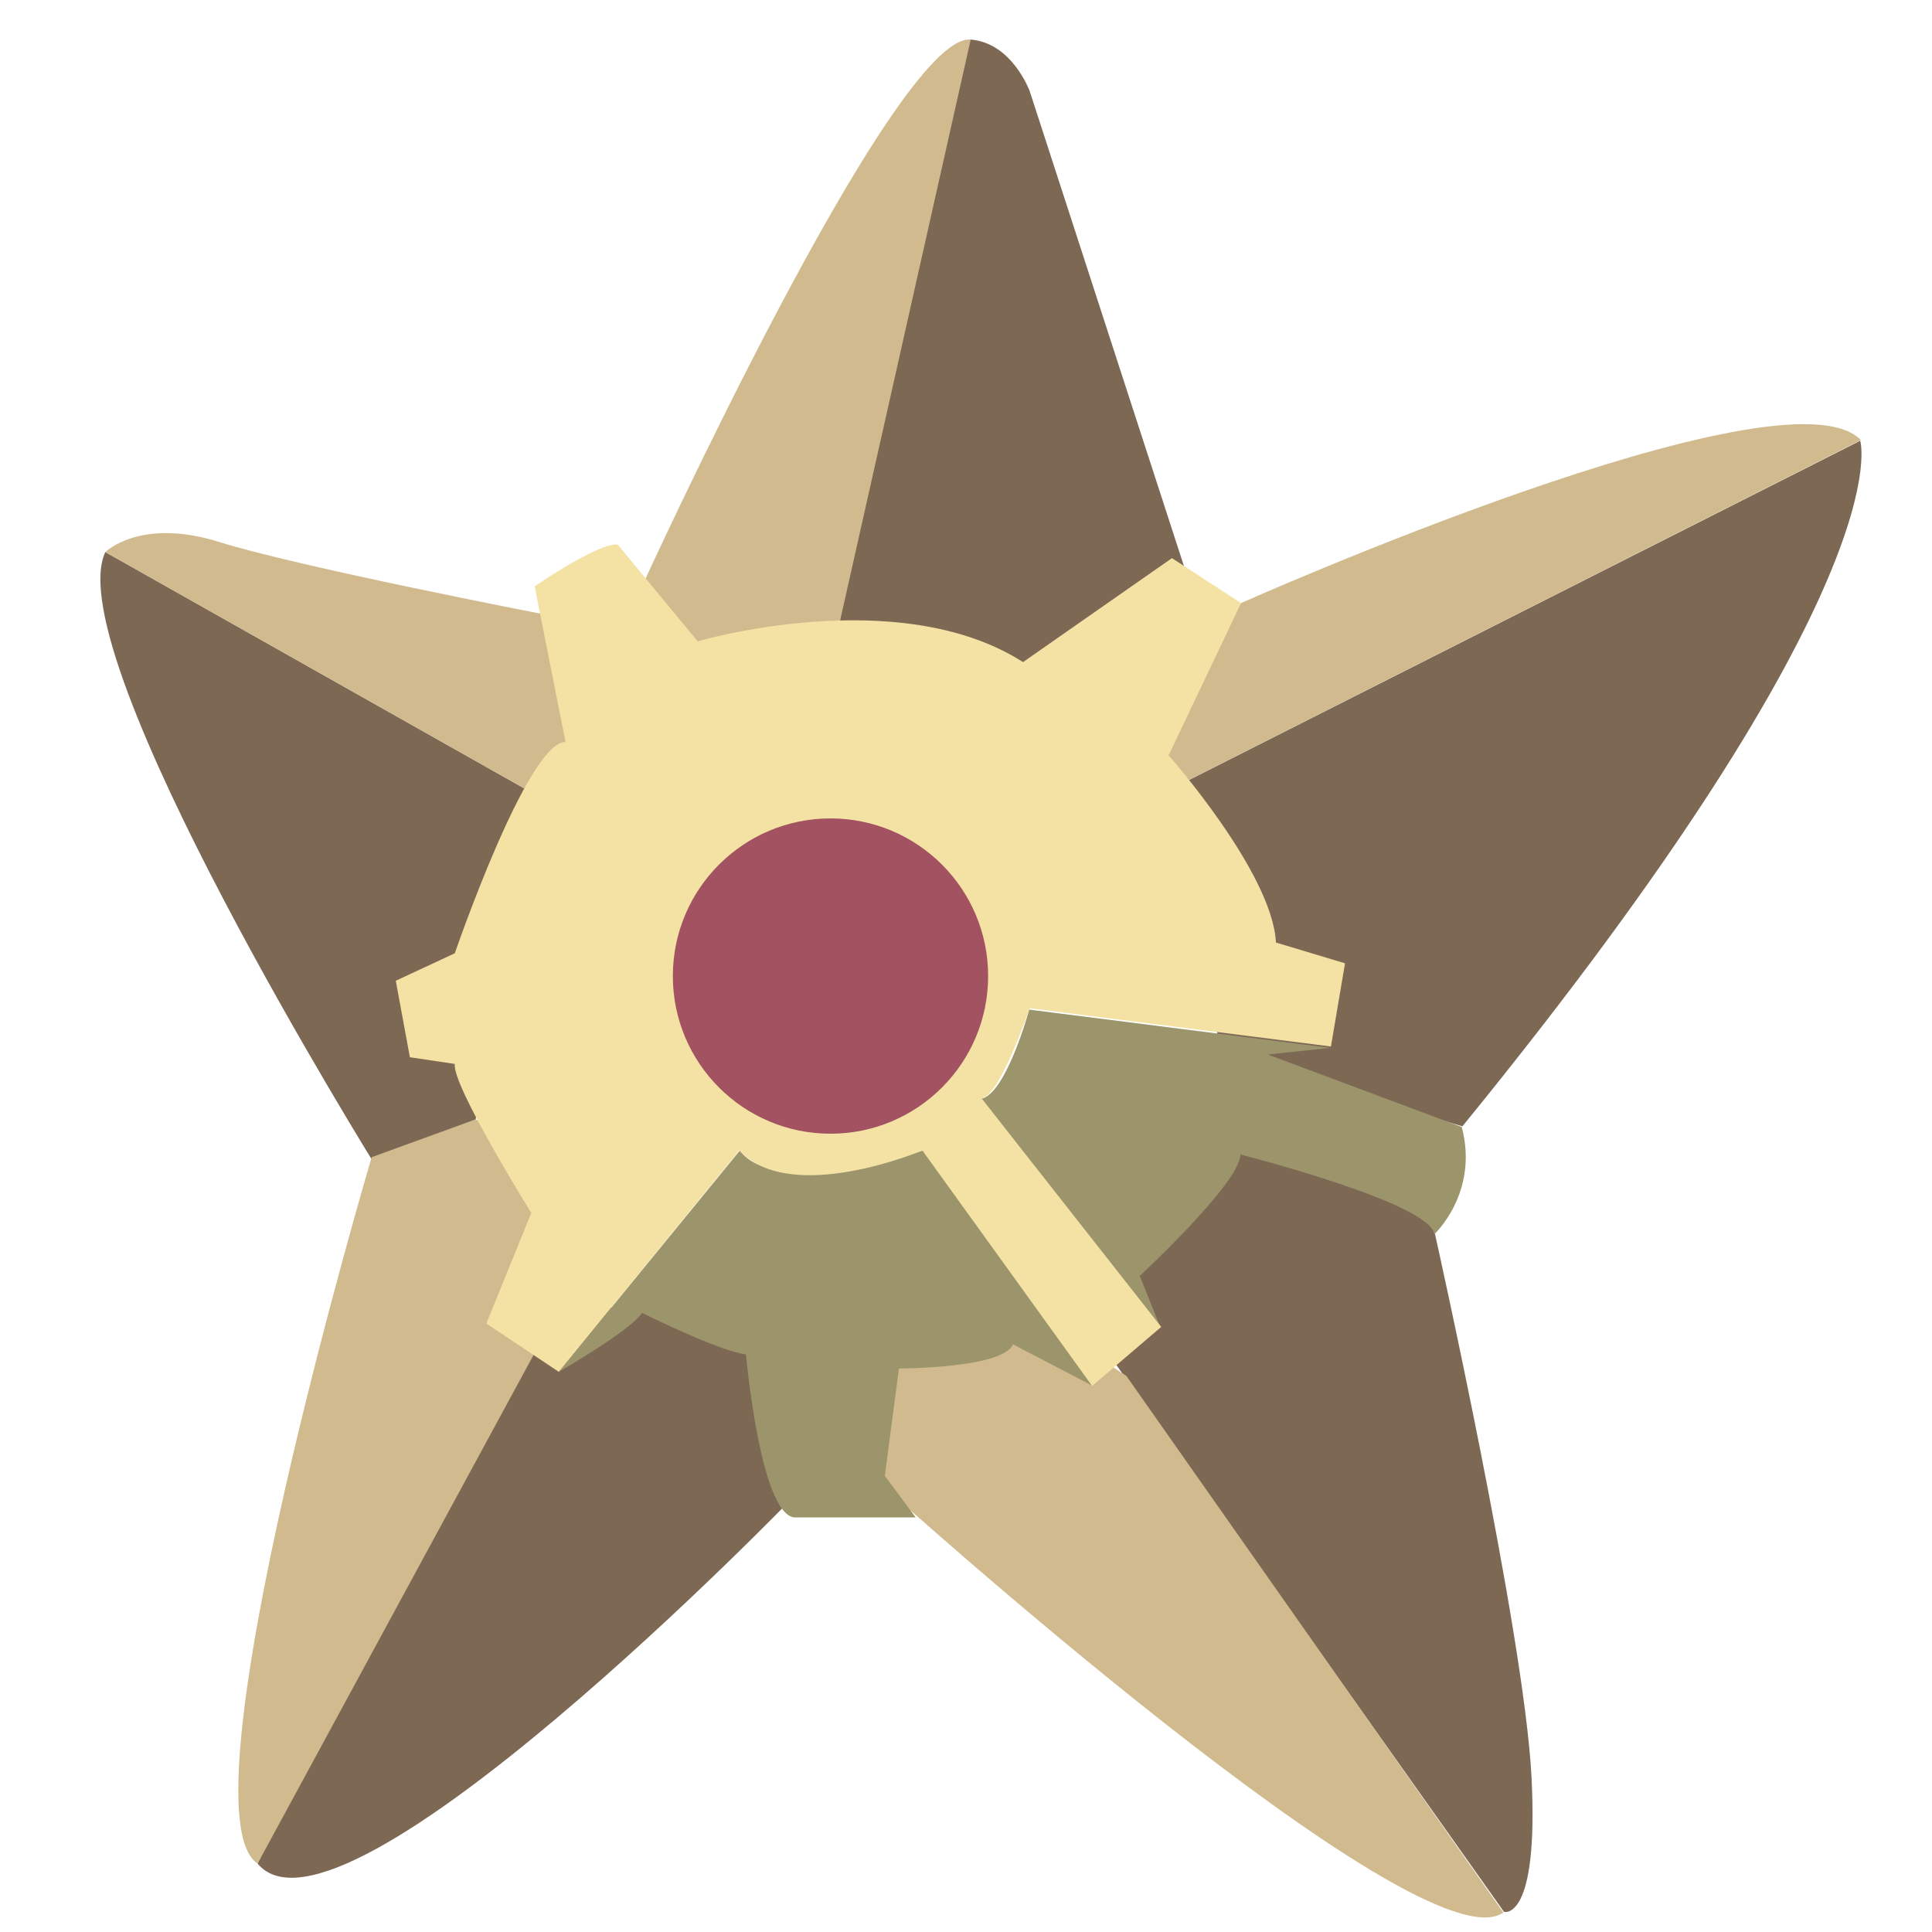
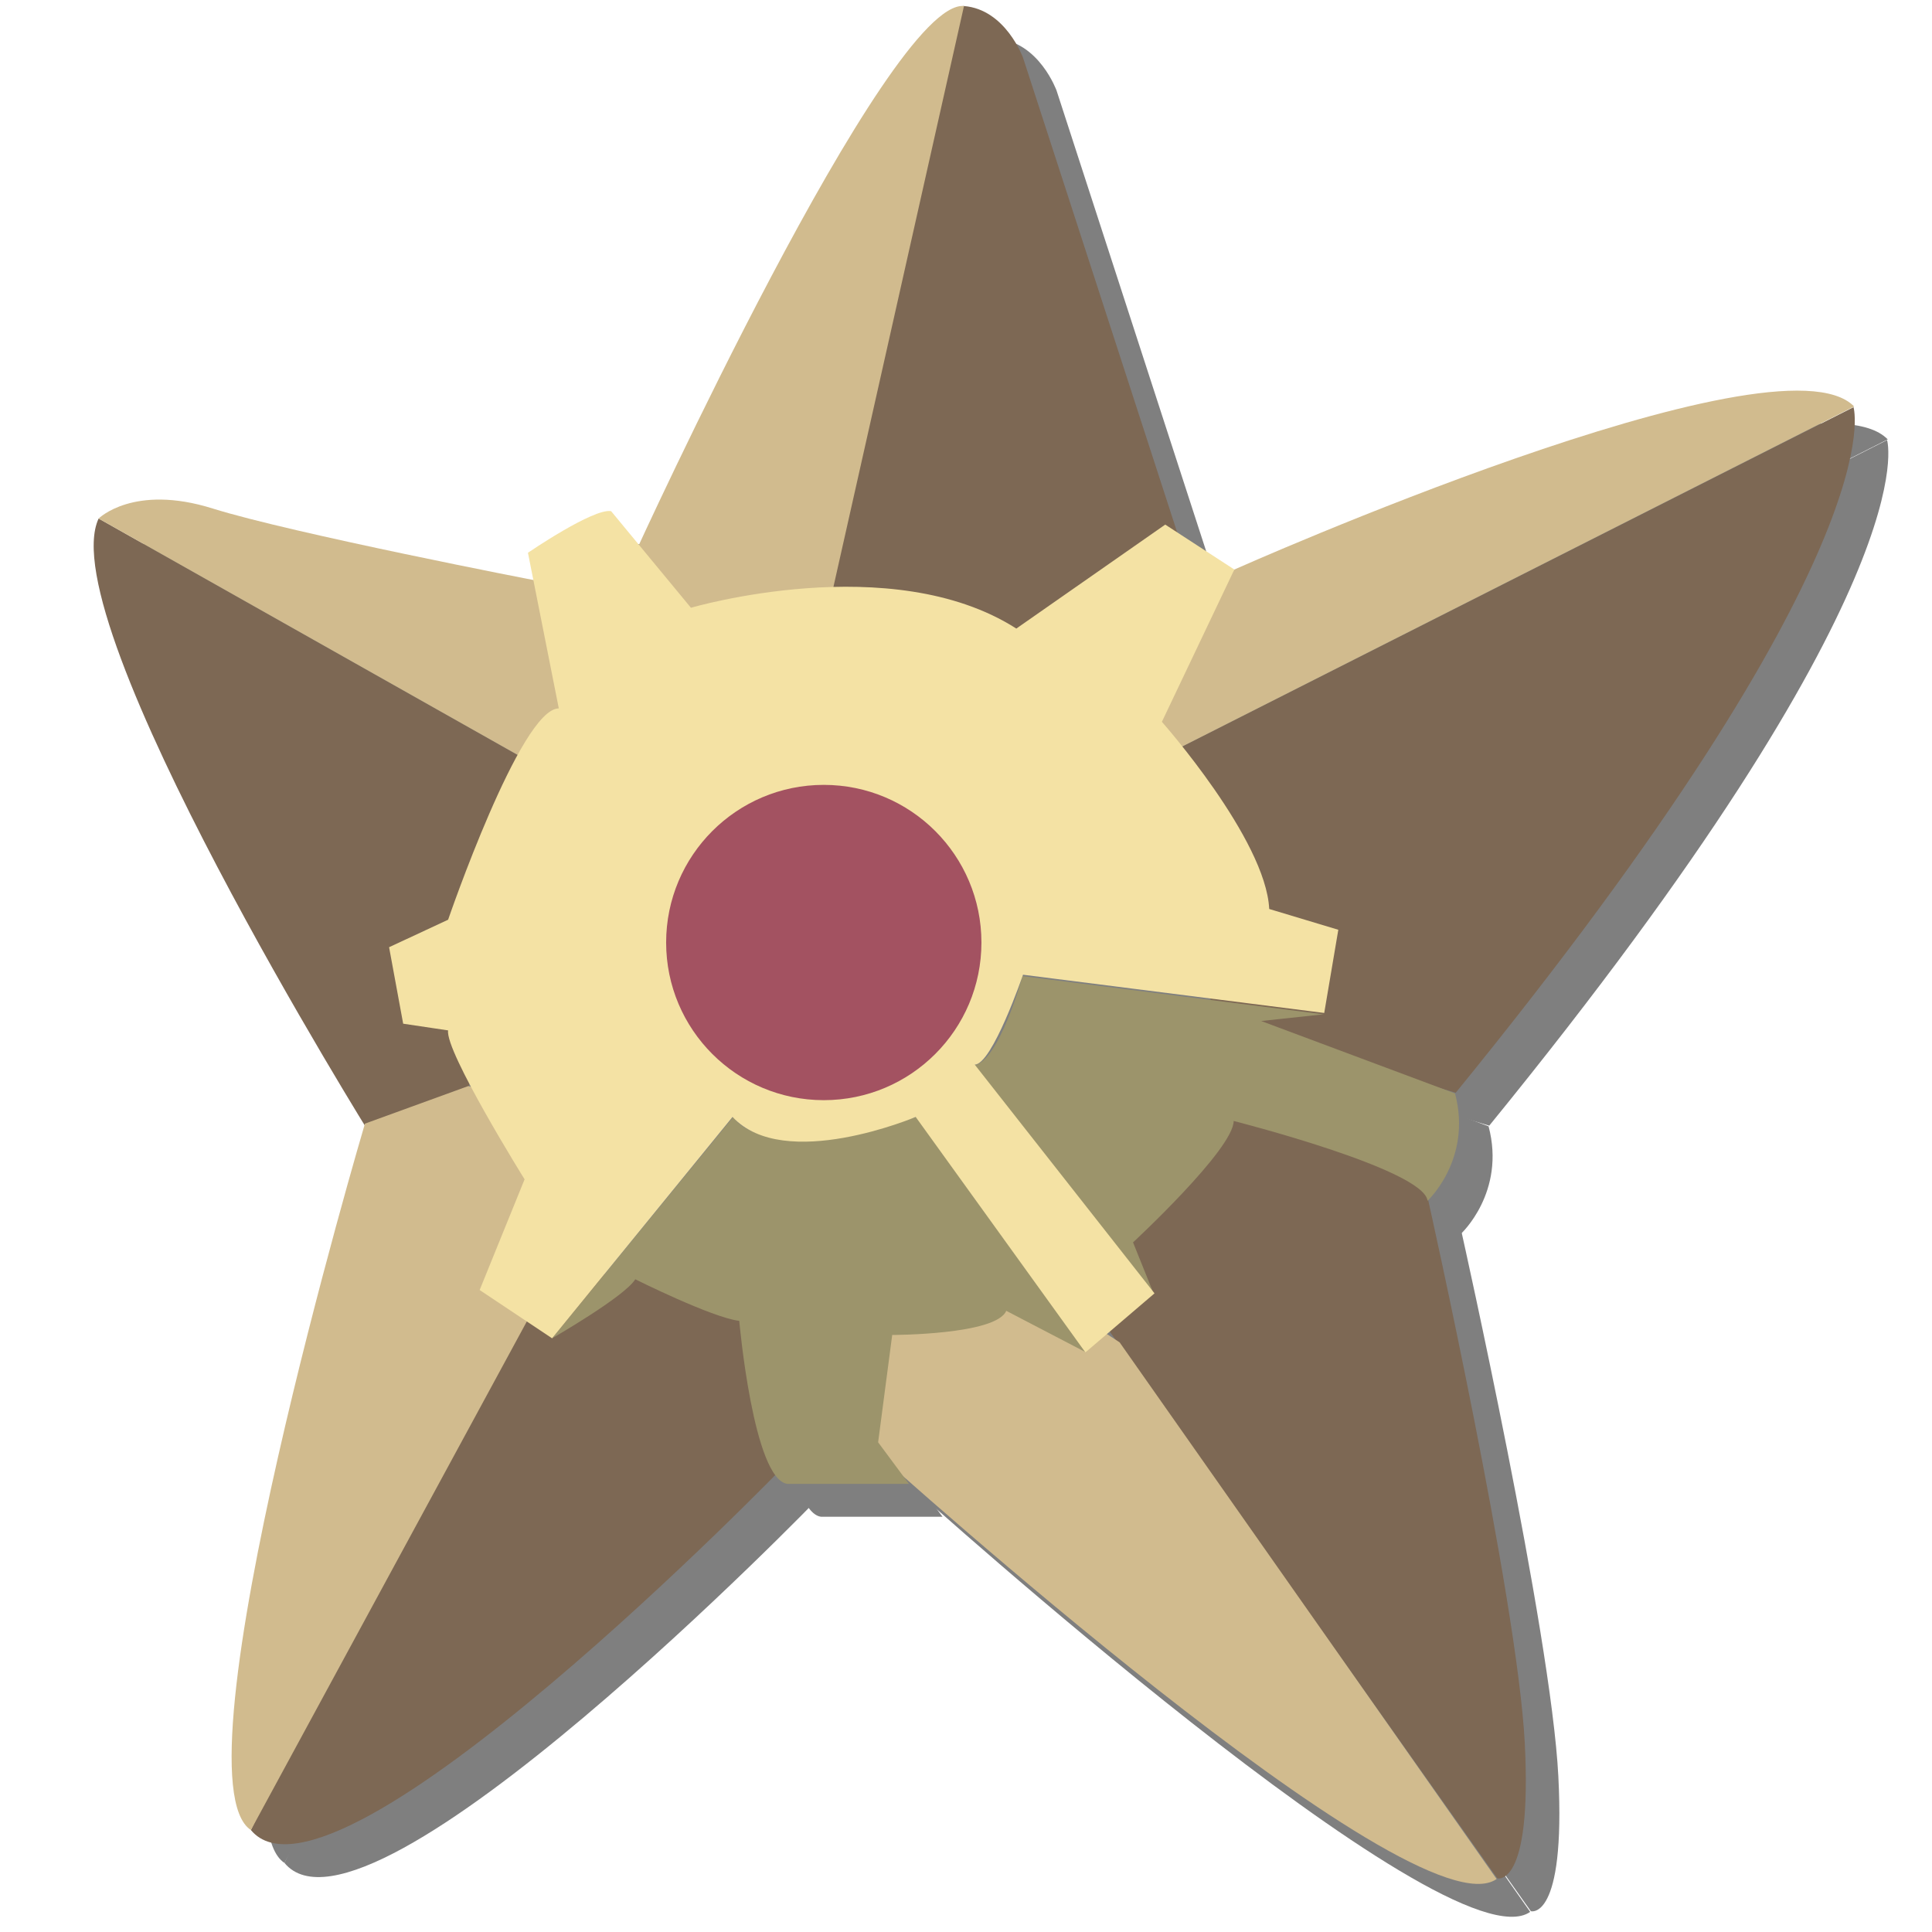
<svg xmlns="http://www.w3.org/2000/svg" version="1.1" id="Layer_1" x="0px" y="0px" viewBox="0 0 288 288" style="enable-background:new 0 0 288 288;" xml:space="preserve">
  <style type="text/css">
- 	.st0{fill:#7D6854;}
- 	.st1{fill:#D1BB8E;}
- 	.st2{fill:#9C946B;}
- 	.st3{fill:#F4E2A4;}
- 	.st4{fill:#A35261;}
+ 	.st0{opacity:0.5;}
+ 	.st1{fill:#7D6854;}
+ 	.st2{fill:#D1BB8E;}
+ 	.st3{fill:#9C946B;}
+ 	.st4{fill:#F4E2A4;}
+ 	.st5{fill:#A35261;}
</style>
-   <path class="st0" d="M15.7,82.3l0.9,0.5l63.1,35.6l-8.8,48.5c0,0-13.9,5.2-14.4,7.7C56.5,174.6,8.5,97.7,15.7,82.3z" />
-   <path class="st0" d="M38.4,277.8c0,0,37.2-78.9,46.4-81.5c9.3-2.6,23.7-3.1,23.7-3.1l9.8,29.9C118.4,223.1,50.8,292.8,38.4,277.8z" />
-   <path class="st0" d="M160.2,194.7c21.3,30.1,42.7,60.2,64,90.3c0,0,5.2,1.5,4.1-20.1s-14.4-81-14.4-81l0,0c0,0,0-0.7,0-5.2  c-10.1-4.8-20.3-9.6-30.4-14.4l-21.7,18.6C161.2,186.8,160.7,190.8,160.2,194.7z" />
-   <path class="st0" d="M176.2,116.8l101.1-51.1c0,0,6.7,21.2-59.3,102.2l-36.1-10.8L176.2,116.8z" />
-   <path class="st0" d="M125.1,93.1c0,0,13.4-87.7,19.6-87.2s8.8,7.7,8.8,7.7l25.3,77.9l-20.6,11.4L125.1,93.1z" />
-   <path class="st1" d="M15.7,82.3c0,0,5.2-5.2,17-1.5s48.5,10.8,48.5,10.8l11.9,19.1l-13.4,7.7L15.7,82.3z" />
-   <path class="st1" d="M95.7,87.4c0,0,37.7-82.6,49-81.5l-19.6,87.2L105,99.3l-11.4-7.7L95.7,87.4z" />
-   <path class="st1" d="M176.2,116.8l-7.2-5.7l16-21.2c0,0,81-36.1,92.4-24.3L176.2,116.8z" />
-   <path class="st1" d="M167.9,205.1l-15-9.8l-25.8,7.2l5.2,19.6c0,0,79.5,71.7,91.8,63L167.9,205.1z" />
-   <path class="st1" d="M55.4,172.5c0,0-28.9,97.5-17,105.3c15.3-28.2,30.6-56.4,45.9-84.6c0.5-7.7,1-15.5,1.5-23.2l-15-3.1L55.4,172.5  z" />
-   <path class="st2" d="M83.3,204.5c0,0,10.8-6.2,12.4-8.8c0,0,11.4,5.7,15.5,6.2c0,0,2.1,23.7,7.2,24.3h18.1l-4.6-6.2l2.1-16  c0,0,15.5,0,17-3.6l11.9,6.2l-25.3-35.1c0,0-22.2,7.2-27.3,0L83.3,204.5z" />
-   <path class="st2" d="M146.2,163.8l26.8,34.1l-3.1-7.7c0,0,15-13.9,15-18.1c0,0,28.4,7.2,28.9,11.9c0,0,6.7-6.2,4.1-16l-28.9-10.8  l9.3-1l-44.9-5.7C153.5,150.4,149.9,163.3,146.2,163.8z" />
-   <path class="st3" d="M83.3,204.5l-10.8-7.2l6.7-16.5c0,0-11.9-19.1-11.4-22.2l-6.7-1L59,146.2l8.8-4.1c0,0,10.8-31.5,16.5-31.5  l-4.6-23.2c0,0,9.8-6.7,12.4-6.2l11.9,14.4c0,0,29.9-8.8,48.5,3.1l22.2-15.5l10.3,6.7l-10.8,22.7c0,0,15.5,17.5,16,27.9l10.3,3.1  l-2.1,12.4l-44.9-5.7c0,0-4.6,13.4-7.2,13.4l26.8,34.1l-10.3,8.8l-25.3-35.1c0,0-19.6,8.3-27.3,0L83.3,204.5z" />
-   <circle class="st4" cx="123.8" cy="145.5" r="23.5" />
+   <g class="st0">
+     <path d="M19.7,82.2l0.9,0.5l63.1,35.6l-8.8,48.5c0,0-13.9,5.2-14.4,7.7C60.5,174.5,12.5,97.6,19.7,82.2z" />
+     <path d="M42.4,277.7c0,0,37.2-78.9,46.4-81.5c9.3-2.6,23.7-3.1,23.7-3.1l9.8,29.9C122.4,223,54.8,292.7,42.4,277.7z" />
+     <path d="M164.2,194.6c21.3,30.1,42.7,60.2,64,90.3c0,0,5.2,1.5,4.1-20.1s-14.4-81-14.4-81l0,0c0,0,0-0.7,0-5.2   c-10.1-4.8-20.3-9.6-30.4-14.4l-21.7,18.6C165.2,186.7,164.7,190.7,164.2,194.6z" />
+     <path d="M180.2,116.7l101.1-51.1c0,0,6.7,21.2-59.3,102.2L185.9,157L180.2,116.7z" />
+     <path d="M129.1,93c0,0,13.4-87.7,19.6-87.2s8.8,7.7,8.8,7.7l25.3,77.9l-20.6,11.4L129.1,93z" />
+     <path d="M19.7,82.2c0,0,5.2-5.2,17-1.5s48.5,10.8,48.5,10.8l11.9,19.1l-13.4,7.7L19.7,82.2z" />
+     <path d="M99.7,87.3c0,0,37.7-82.6,49-81.5L129.1,93L109,99.2l-11.4-7.7L99.7,87.3z" />
+     <path d="M180.2,116.7L173,111l16-21.2c0,0,81-36.1,92.4-24.3L180.2,116.7z" />
+     <path d="M171.9,205l-15-9.8l-25.8,7.2l5.2,19.6c0,0,79.5,71.7,91.8,63L171.9,205z" />
+     <path d="M59.4,172.4c0,0-28.9,97.5-17,105.3c15.3-28.2,30.6-56.4,45.9-84.6c0.5-7.7,1-15.5,1.5-23.2l-15-3.1L59.4,172.4z" />
+     <path d="M87.3,204.4c0,0,10.8-6.2,12.4-8.8c0,0,11.4,5.7,15.5,6.2c0,0,2.1,23.7,7.2,24.3h18.1l-4.6-6.2l2.1-16c0,0,15.5,0,17-3.6   l11.9,6.2l-25.3-35.1c0,0-22.2,7.2-27.3,0L87.3,204.4z" />
+     <path d="M150.2,163.7l26.8,34.1l-3.1-7.7c0,0,15-13.9,15-18.1c0,0,28.4,7.2,28.9,11.9c0,0,6.7-6.2,4.1-16L193,157.1l9.3-1   l-44.9-5.7C157.5,150.3,153.9,163.2,150.2,163.7z" />
+     <path d="M87.3,204.4l-10.8-7.2l6.7-16.5c0,0-11.9-19.1-11.4-22.2l-6.7-1L63,146.1l8.8-4.1c0,0,10.8-31.5,16.5-31.5l-4.6-23.2   c0,0,9.8-6.7,12.4-6.2L108,95.5c0,0,29.9-8.8,48.5,3.1l22.2-15.5l10.3,6.7l-10.8,22.7c0,0,15.5,17.5,16,27.9l10.3,3.1l-2.1,12.4   l-44.9-5.7c0,0-4.6,13.4-7.2,13.4l26.8,34.1l-10.3,8.8l-25.3-35.1c0,0-19.6,8.3-27.3,0L87.3,204.4z" />
+     <circle cx="127.8" cy="145.4" r="23.5" />
+   </g>
+   <g>
+     <path class="st1" d="M14.7,77.3l0.9,0.5l63.1,35.6l-8.8,48.5c0,0-13.9,5.2-14.4,7.7C55.5,169.6,7.5,92.7,14.7,77.3z" />
+     <path class="st1" d="M37.4,272.8c0,0,37.2-78.9,46.4-81.5c9.3-2.6,23.7-3.1,23.7-3.1l9.8,29.9C117.4,218.1,49.8,287.8,37.4,272.8z" />
+     <path class="st1" d="M159.2,189.7c21.3,30.1,42.7,60.2,64,90.3c0,0,5.2,1.5,4.1-20.1s-14.4-81-14.4-81l0,0c0,0,0-0.7,0-5.2   c-10.1-4.8-20.3-9.6-30.4-14.4l-21.7,18.6C160.2,181.8,159.7,185.8,159.2,189.7z" />
+     <path class="st1" d="M175.2,111.8l101.1-51.1c0,0,6.7,21.2-59.3,102.2l-36.1-10.8L175.2,111.8z" />
+     <path class="st1" d="M124.1,88.1c0,0,13.4-87.7,19.6-87.2s8.8,7.7,8.8,7.7l25.3,77.9l-20.6,11.4L124.1,88.1z" />
+     <path class="st2" d="M14.7,77.3c0,0,5.2-5.2,17-1.5s48.5,10.8,48.5,10.8l11.9,19.1l-13.4,7.7L14.7,77.3z" />
+     <path class="st2" d="M94.7,82.4c0,0,37.7-82.6,49-81.5l-19.6,87.2L104,94.3l-11.4-7.7L94.7,82.4z" />
+     <path class="st2" d="M175.2,111.8l-7.2-5.7l16-21.2c0,0,81-36.1,92.4-24.3L175.2,111.8z" />
+     <path class="st2" d="M166.9,200.1l-15-9.8l-25.8,7.2l5.2,19.6c0,0,79.5,71.7,91.8,63L166.9,200.1z" />
+     <path class="st2" d="M54.4,167.5c0,0-28.9,97.5-17,105.3c15.3-28.2,30.6-56.4,45.9-84.6c0.5-7.7,1-15.5,1.5-23.2l-15-3.1   L54.4,167.5z" />
+     <path class="st3" d="M82.3,199.5c0,0,10.8-6.2,12.4-8.8c0,0,11.4,5.7,15.5,6.2c0,0,2.1,23.7,7.2,24.3h18.1l-4.6-6.2l2.1-16   c0,0,15.5,0,17-3.6l11.9,6.2l-25.3-35.1c0,0-22.2,7.2-27.3,0L82.3,199.5z" />
+     <path class="st3" d="M145.2,158.8l26.8,34.1l-3.1-7.7c0,0,15-13.9,15-18.1c0,0,28.4,7.2,28.9,11.9c0,0,6.7-6.2,4.1-16L188,152.2   l9.3-1l-44.9-5.7C152.5,145.4,148.9,158.3,145.2,158.8z" />
+     <path class="st4" d="M82.3,199.5l-10.8-7.2l6.7-16.5c0,0-11.9-19.1-11.4-22.2l-6.7-1L58,141.2l8.8-4.1c0,0,10.8-31.5,16.5-31.5   l-4.6-23.2c0,0,9.8-6.7,12.4-6.2L103,90.6c0,0,29.9-8.8,48.5,3.1l22.2-15.5l10.3,6.7l-10.8,22.7c0,0,15.5,17.5,16,27.9l10.3,3.1   l-2.1,12.4l-44.9-5.7c0,0-4.6,13.4-7.2,13.4l26.8,34.1l-10.3,8.8l-25.3-35.1c0,0-19.6,8.3-27.3,0L82.3,199.5z" />
+     <circle class="st5" cx="122.8" cy="140.5" r="23.5" />
+   </g>
</svg>
